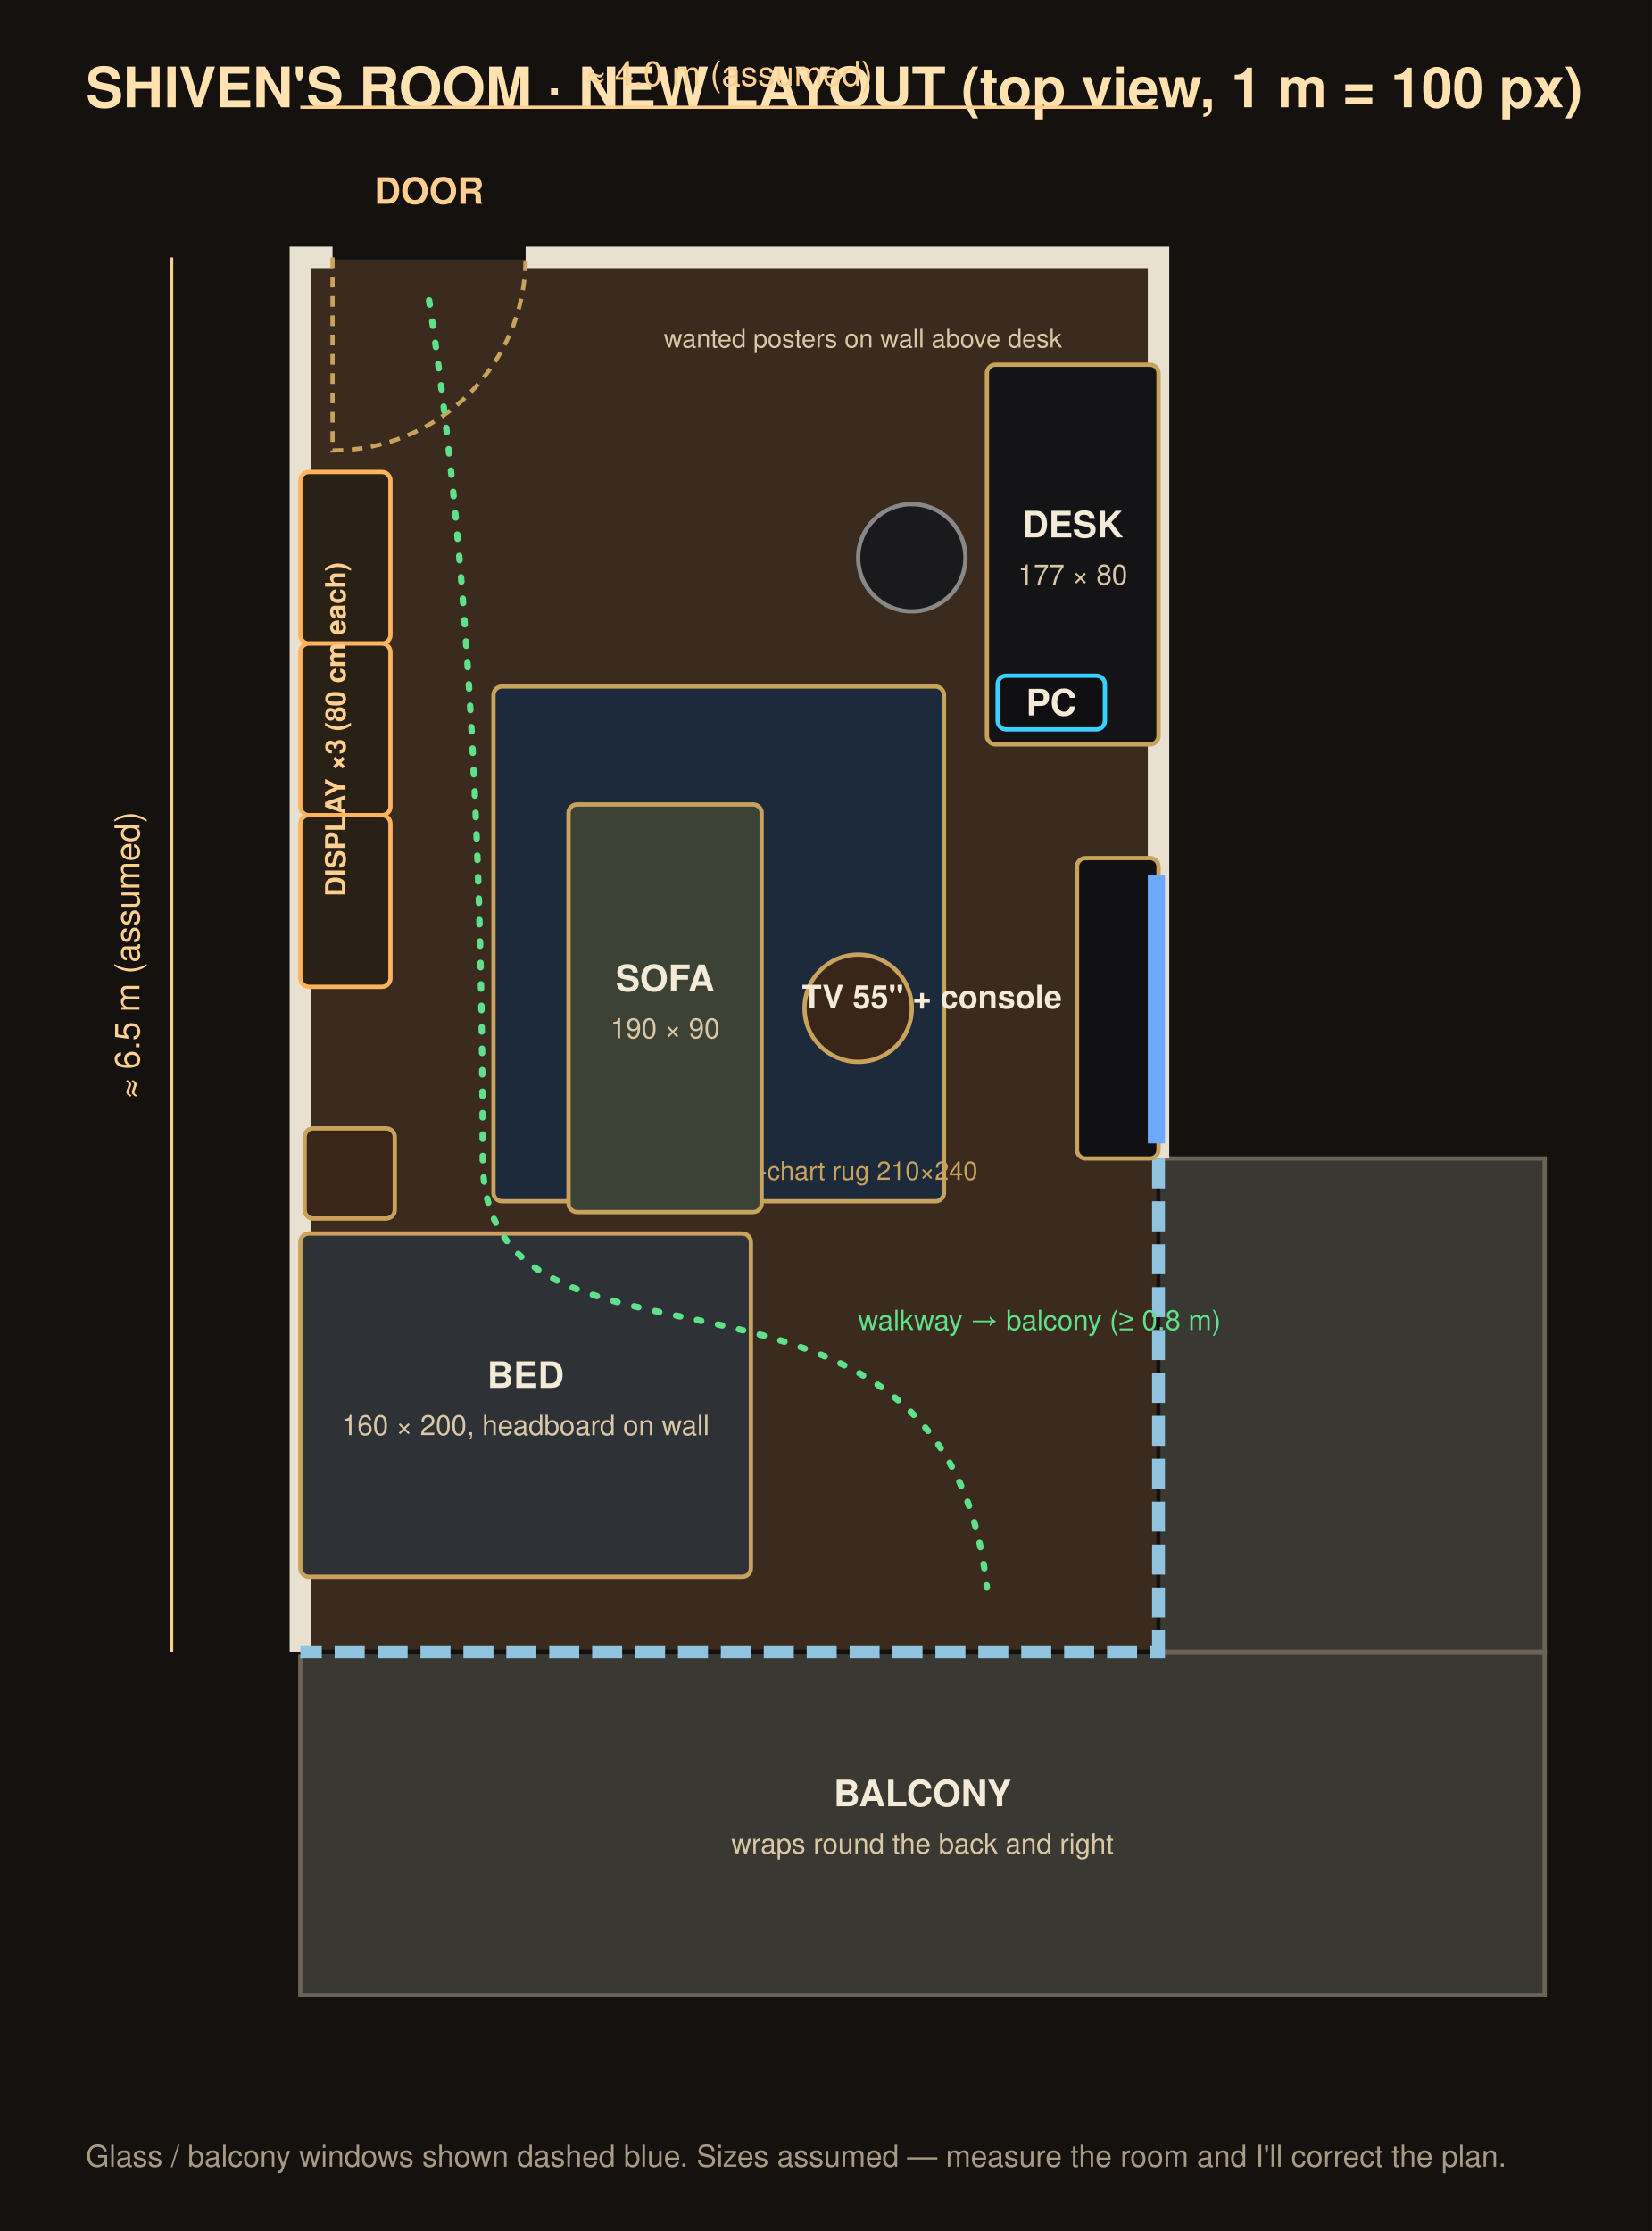
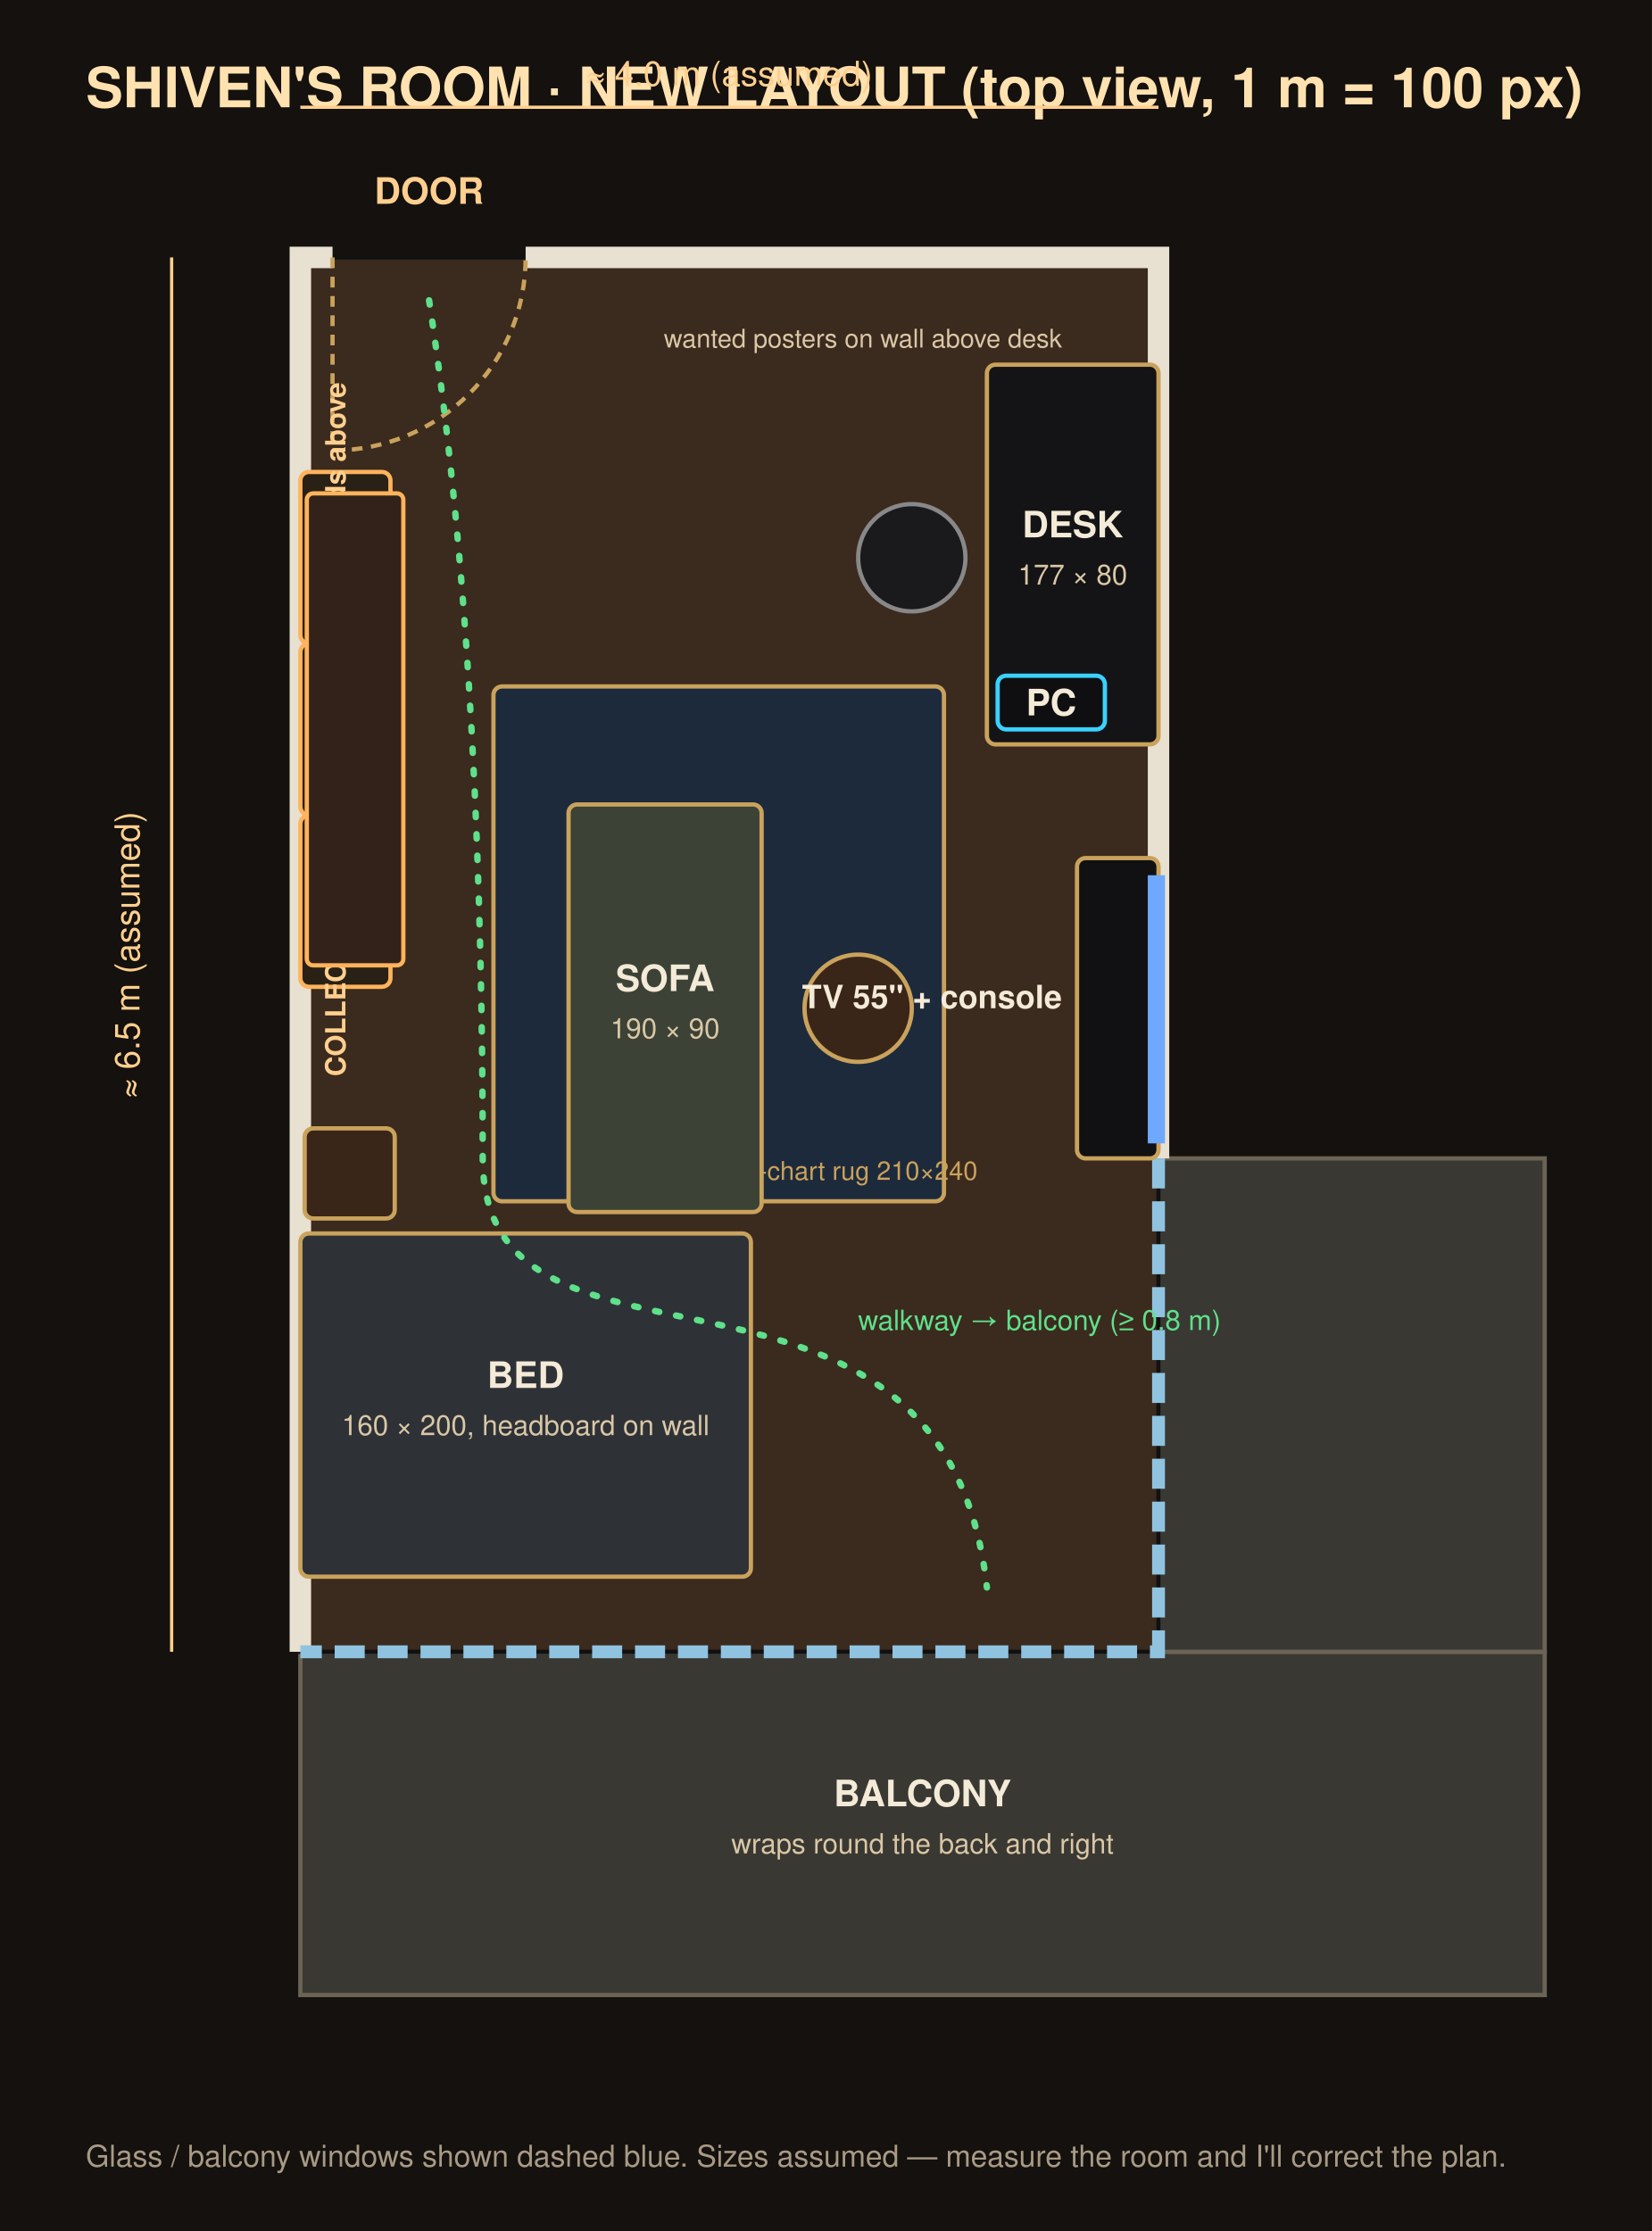
<svg xmlns="http://www.w3.org/2000/svg" width="770" height="1040" viewBox="0 0 770 1040" font-family="Overpass, Helvetica, Arial, sans-serif">
  <rect width="100%" height="100%" fill="#14110e" />
  <text x="40" y="50" font-size="26" font-weight="800" fill="#ffe2b0">SHIVEN'S ROOM · NEW LAYOUT (top view, 1 m = 100 px)</text>
  <rect x="140" y="770.0" width="580.0" height="160.0" rx="0" fill="#3a3833" stroke="#6b6455" stroke-width="2" />
  <text x="430.0" y="842.0" text-anchor="middle" font-size="17" font-weight="700" fill="#f4ead8">BALCONY</text>
  <text x="430.0" y="864.0" text-anchor="middle" font-size="13" fill="#d9c7a6">wraps round the back and right</text>
  <rect x="540.0" y="540.0" width="180.0" height="230" rx="0" fill="#3a3833" stroke="#6b6455" stroke-width="2" />
  <rect x="140" y="120" width="400.0" height="650.0" rx="0" fill="#3b2a1e" stroke="#111" stroke-width="2" />
  <path d="M140 770.0 L140 120 L155.0 120 M245.0 120 L540.0 120 L540.0 540.0" stroke="#e8e0d0" stroke-width="10" fill="none" />
  <path d="M540.0 540.0 L540.0 770.0 L140 770.0" stroke="#8fc3e0" stroke-width="6" fill="none" stroke-dasharray="14 6" />
  <path d="M155.0 120 L155.0 210.0 A90.0 90.0 0 0 0 245.0 120" stroke="#c9a25c" stroke-width="2" fill="none" stroke-dasharray="5 4" />
  <text x="200.0" y="95.0" text-anchor="middle" font-size="17" font-weight="700" fill="#ffcf8f">DOOR</text>
  <rect x="230.0" y="320.0" width="210.0" height="240.0" rx="4" fill="#1d2a3c" stroke="#c9a25c" stroke-width="2" />
  <text x="395.0" y="550.0" text-anchor="middle" font-size="12" fill="#c9a25c">sea-chart rug 210×240</text>
  <rect x="140" y="220.0" width="42.0" height="80.0" rx="4" fill="#2a2116" stroke="#ffb35c" stroke-width="2" />
  <rect x="140" y="300.0" width="42.0" height="80.0" rx="4" fill="#2a2116" stroke="#ffb35c" stroke-width="2" />
  <rect x="140" y="380.0" width="42.0" height="80.0" rx="4" fill="#2a2116" stroke="#ffb35c" stroke-width="2" />
-   <text x="161.0" y="340.0" transform="rotate(-90 161.0 340.0)" text-anchor="middle" font-size="13" font-weight="700" fill="#ffcf8f">DISPLAY ×3 (80 cm each)</text>
+   <text x="161.0" y="340.0" transform="rotate(-90 161.0 340.0)" text-anchor="middle" font-size="13" font-weight="700" fill="#ffcf8f">COLLECTION SIDEBOARD 220 · framed cards above</text>
  <rect x="142.0" y="526.0" width="42.0" height="42.0" rx="4" fill="#3a2618" stroke="#c9a25c" stroke-width="2" />
  <rect x="140.0" y="575.0" width="210.0" height="160.0" rx="4" fill="#2e3237" stroke="#c9a25c" stroke-width="2" />
  <text x="245.0" y="647.0" text-anchor="middle" font-size="17" font-weight="700" fill="#f4ead8">BED</text>
  <text x="245.0" y="669.0" text-anchor="middle" font-size="13" fill="#d9c7a6">160 × 200, headboard on wall</text>
  <rect x="265.0" y="375.0" width="90.0" height="190.0" rx="4" fill="#3d4236" stroke="#c9a25c" stroke-width="2" />
  <text x="310.0" y="462.0" text-anchor="middle" font-size="17" font-weight="700" fill="#f4ead8">SOFA</text>
  <text x="310.0" y="484.0" text-anchor="middle" font-size="13" fill="#d9c7a6">190 × 90</text>
  <circle cx="400.0" cy="470.0" r="25.0" fill="#3a2618" stroke="#c9a25c" stroke-width="2" />
  <rect x="460.0" y="170.0" width="80.0" height="177.0" rx="4" fill="#141416" stroke="#c9a25c" stroke-width="2" />
  <text x="500.0" y="250.5" text-anchor="middle" font-size="17" font-weight="700" fill="#f4ead8">DESK</text>
  <text x="500.0" y="272.5" text-anchor="middle" font-size="13" fill="#d9c7a6">177 × 80</text>
  <rect x="465.0" y="315.0" width="50.0" height="25.0" rx="4" fill="#0f0f11" stroke="#3ad1ff" stroke-width="2" />
  <text x="490.0" y="333.5" text-anchor="middle" font-size="17" font-weight="700" fill="#f4ead8">PC</text>
  <rect x="400.0" y="235.0" width="50.0" height="50.0" rx="25" fill="#1a1a1d" stroke="#888" stroke-width="2" />
  <rect x="502.0" y="400.0" width="38.0" height="140.0" rx="4" fill="#111113" stroke="#c9a25c" stroke-width="2" />
  <rect x="535.0" y="408.0" width="8" height="125.0" fill="#6fa8ff" />
  <text x="495.0" y="470.0" text-anchor="end" font-size="15" font-weight="700" fill="#f4ead8">TV 55" + console</text>
  <text x="495.0" y="162.0" text-anchor="end" font-size="12" fill="#d9c7a6">wanted posters on wall above desk</text>
  <path d="M200.0 140.0 C220.0 270.0,225.0 420,225.0 540.0 S440 560.0,460.0 740.0" stroke="#5fe08a" stroke-width="3" fill="none" stroke-dasharray="2 8" stroke-linecap="round" />
  <text x="400.0" y="620.0" font-size="13" fill="#5fe08a">walkway → balcony (≥ 0.8 m)</text>
  <line x1="140" y1="50.0" x2="540.0" y2="50.0" stroke="#ffcf8f" stroke-width="1.5" />
  <text x="340" y="40.0" text-anchor="middle" font-size="16" fill="#ffcf8f">≈ 4.0 m (assumed)</text>
  <line x1="80.0" y1="120" x2="80.0" y2="770.0" stroke="#ffcf8f" stroke-width="1.5" />
  <text x="65.0" y="445.0" transform="rotate(-90 65.0 445.0)" text-anchor="middle" font-size="16" fill="#ffcf8f">≈ 6.5 m (assumed)</text>
  <text x="40" y="1010" font-size="14" fill="#a89a85">Glass / balcony windows shown dashed blue. Sizes assumed — measure the room and I'll correct the plan.</text>
+   <rect x="143" y="230" width="45" height="220" rx="3" fill="#33221a" stroke="#ffb35c" stroke-width="2" />
</svg>
